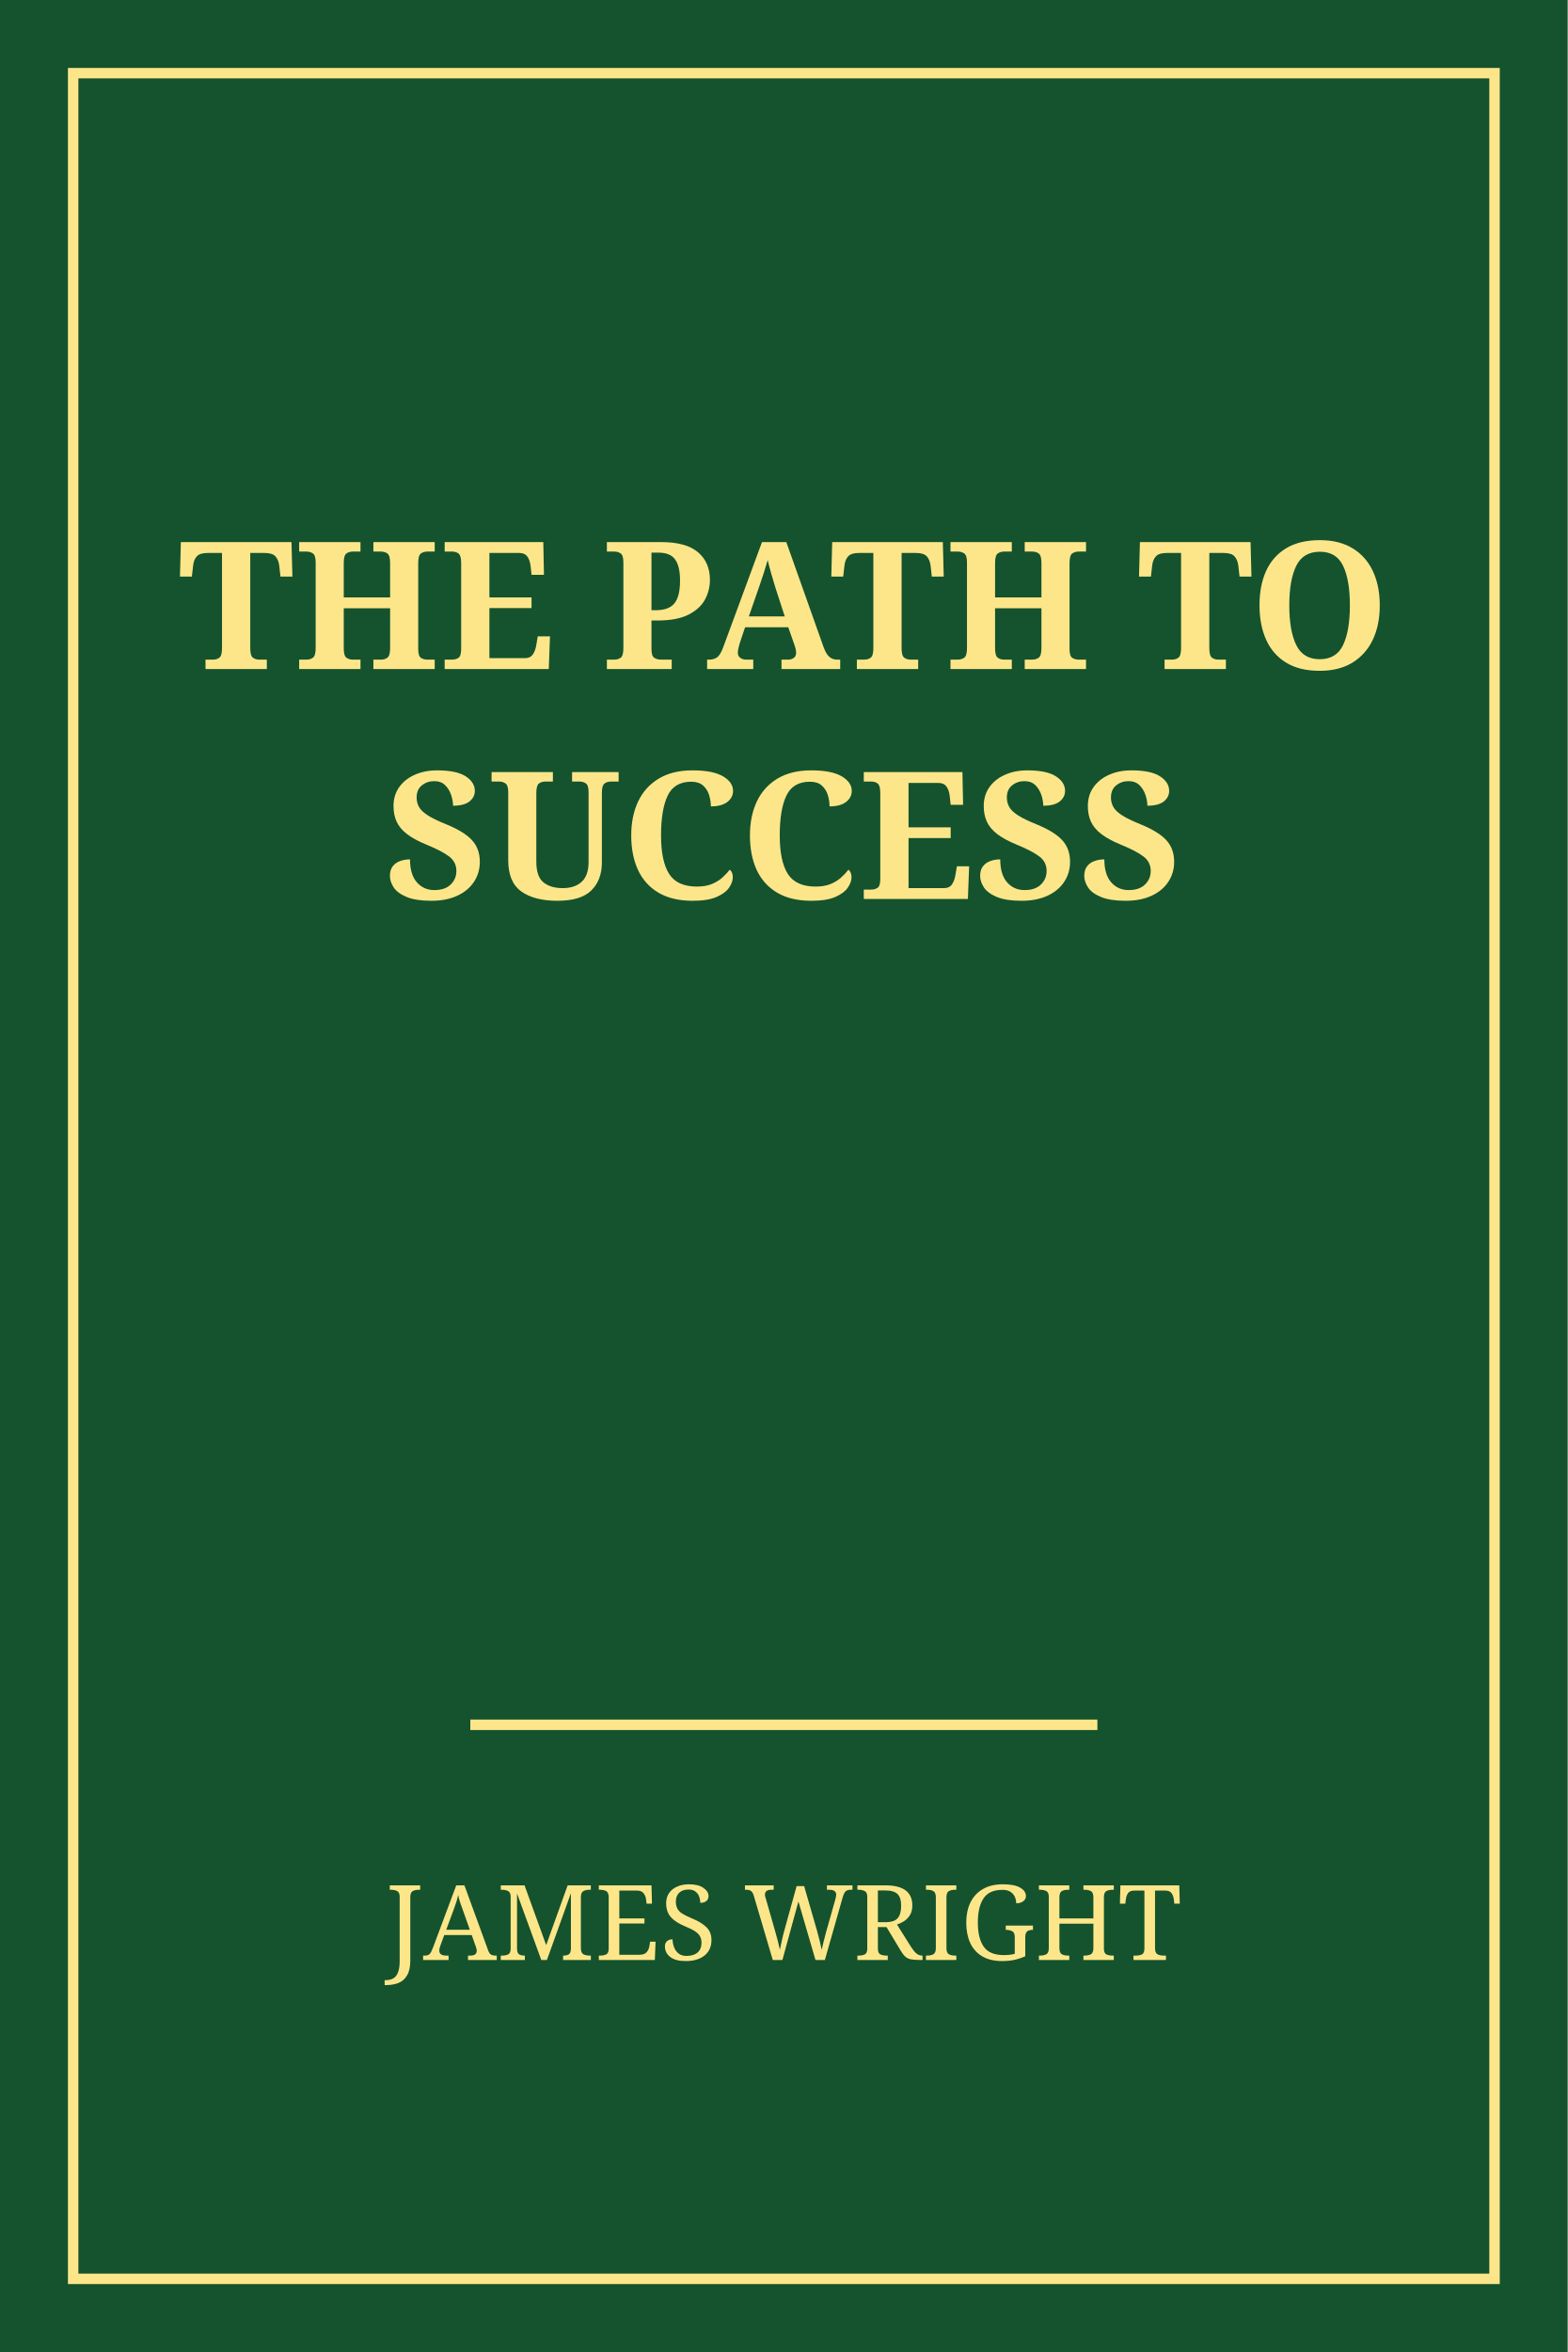
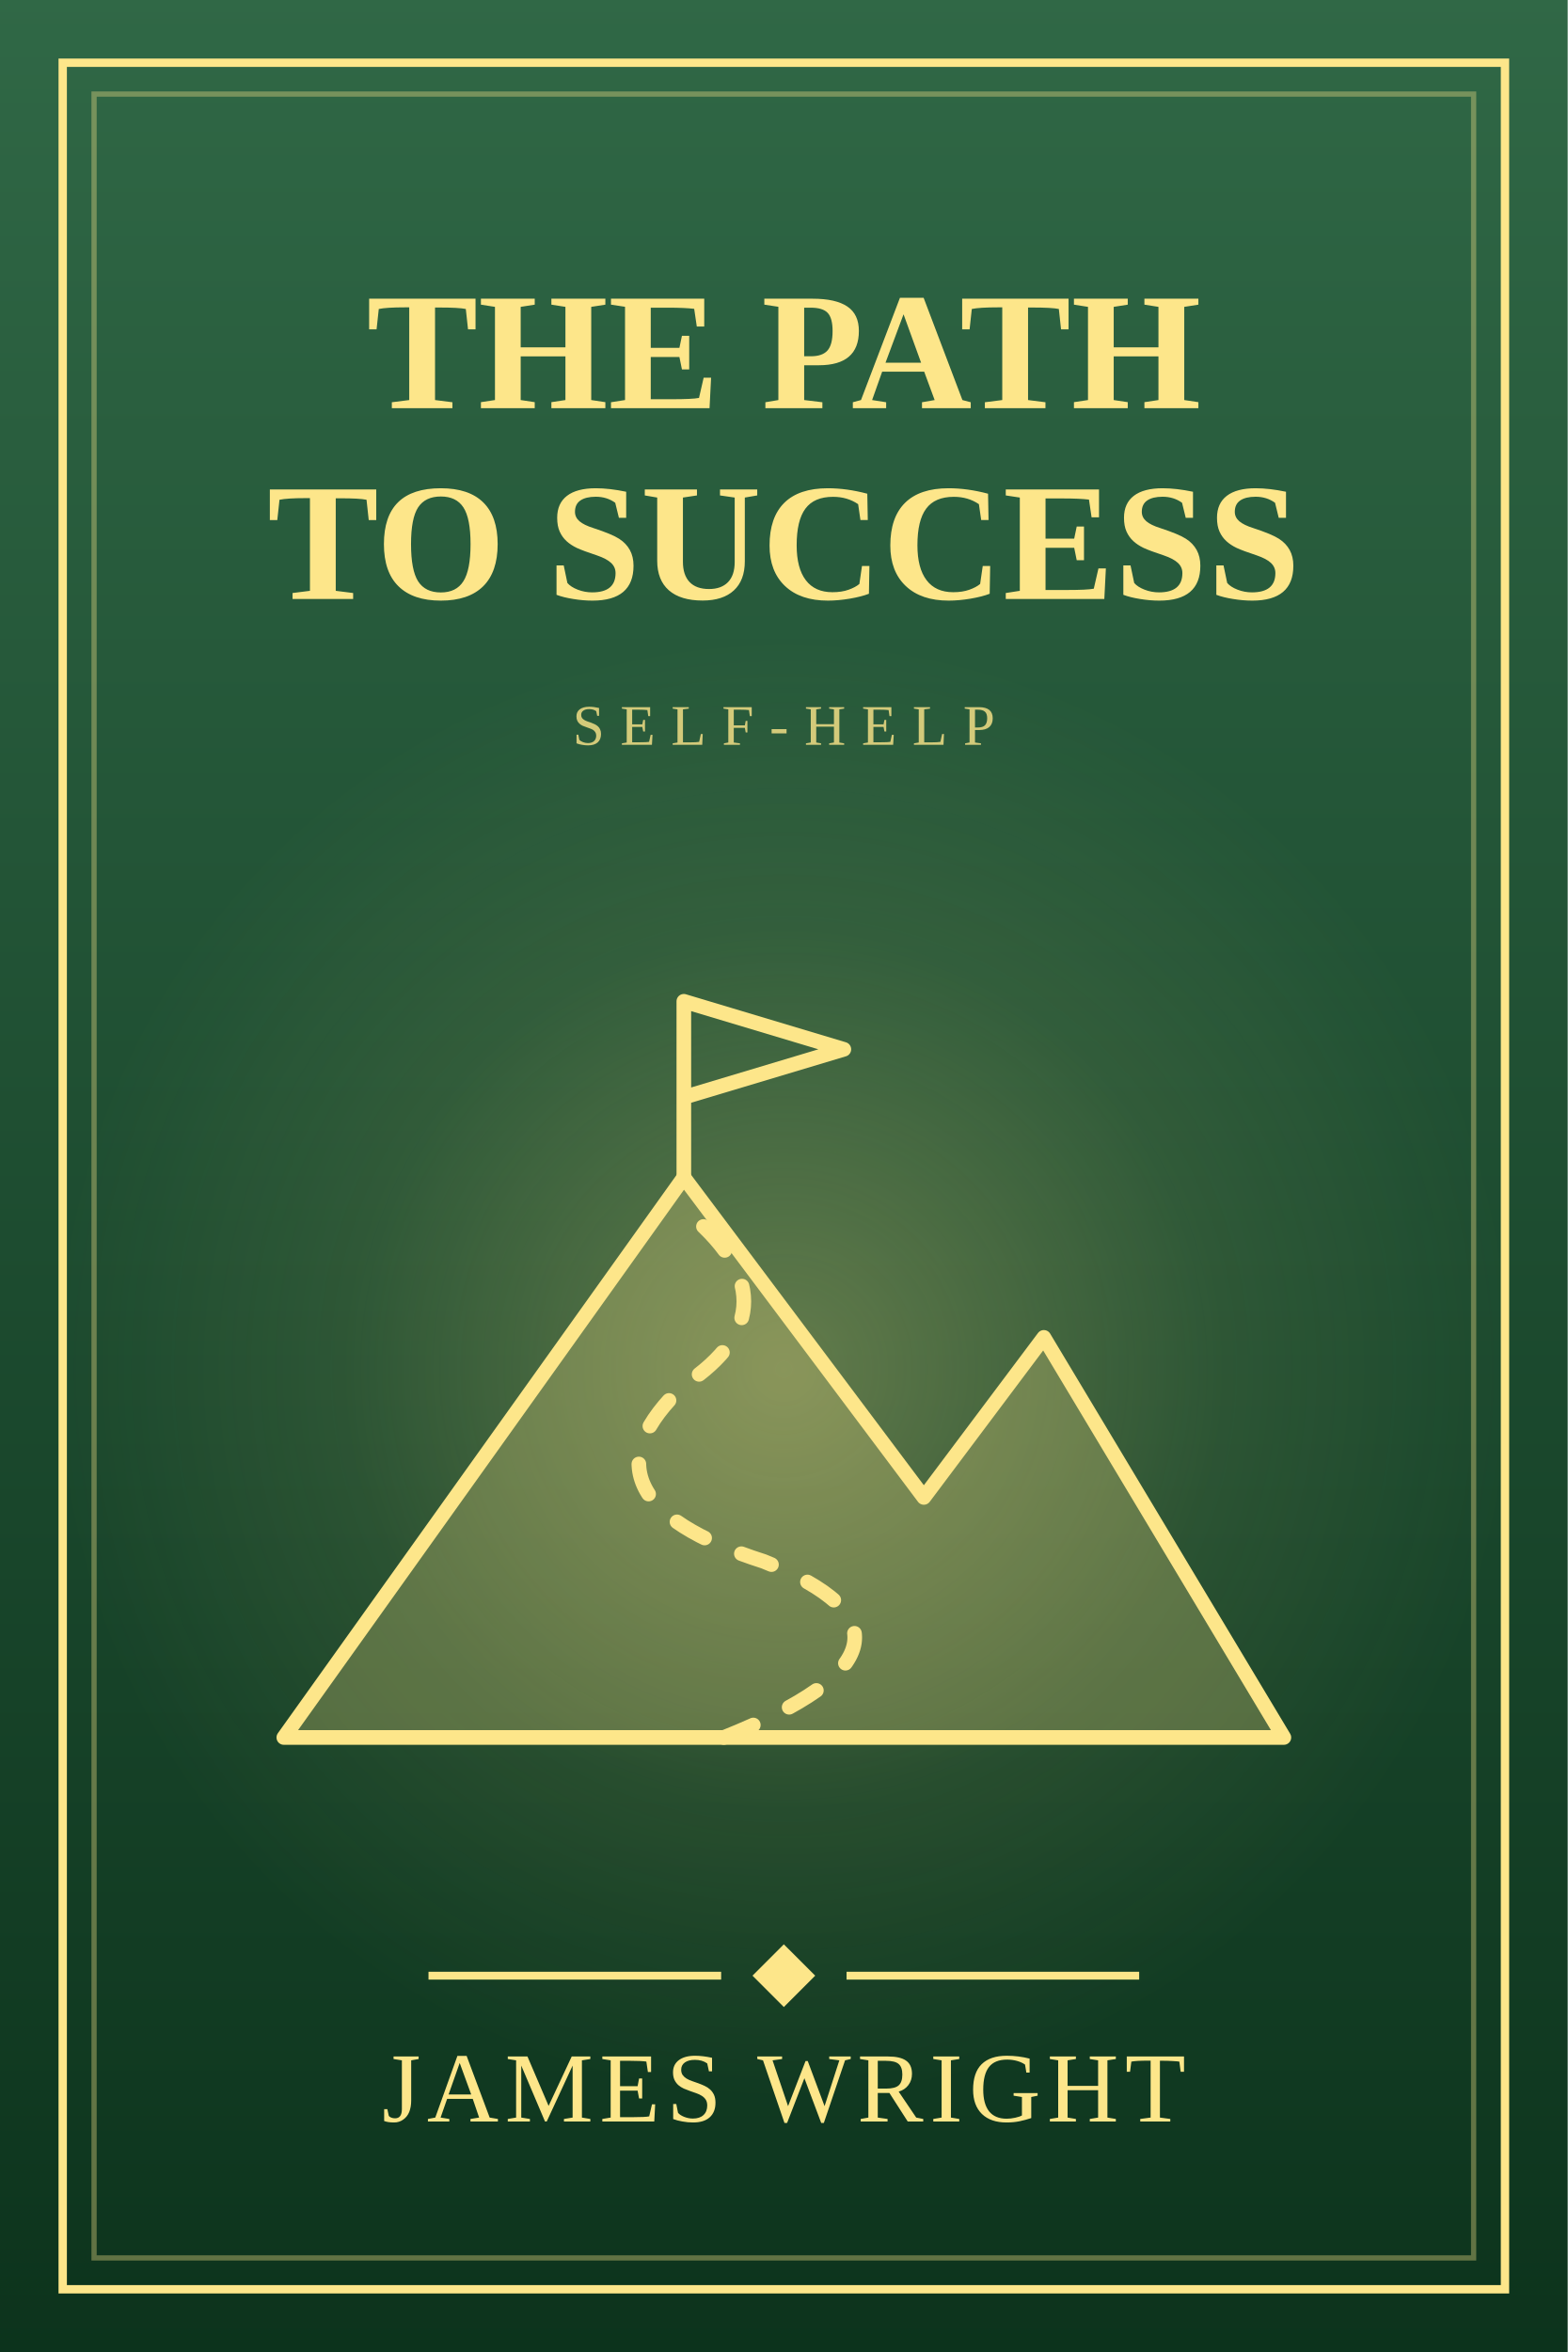
<svg xmlns="http://www.w3.org/2000/svg" viewBox="0 0 300 450" width="300" height="450" role="img" aria-label="The Path to Success by James Wright">
-   <rect width="300" height="450" fill="#14532d" />
-   <rect x="14" y="14" width="272" height="422" fill="none" stroke="#fde68a" stroke-width="2" />
-   <text x="150" y="128" text-anchor="middle" font-family="Georgia, serif" font-size="34" font-weight="bold" fill="#fde68a">THE PATH TO</text>
-   <text x="150" y="172" text-anchor="middle" font-family="Georgia, serif" font-size="34" font-weight="bold" fill="#fde68a">SUCCESS</text>
-   <line x1="90" y1="330" x2="210" y2="330" stroke="#fde68a" stroke-width="2" />
-   <text x="150" y="375" text-anchor="middle" font-family="Georgia, serif" font-size="20" fill="#fde68a">JAMES WRIGHT</text>
+   <defs>
+     <linearGradient id="bg" x1="0" y1="0" x2="0" y2="1">
+       <stop offset="0" stop-color="#306846" />
+       <stop offset="1" stop-color="#0c331c" />
+     </linearGradient>
+     <radialGradient id="glow" cx="150" cy="262" r="140" gradientUnits="userSpaceOnUse">
+       <stop offset="0" stop-color="#fde68a" stop-opacity=".32" />
+       <stop offset=".6" stop-color="#fde68a" stop-opacity=".08" />
+       <stop offset="1" stop-color="#fde68a" stop-opacity="0" />
+     </radialGradient>
+   </defs>
+   <rect width="300" height="450" fill="url(#bg)" />
+   <rect width="300" height="450" fill="url(#glow)" />
+   <rect x="12" y="12" width="276" height="426" fill="none" stroke="#fde68a" stroke-width="1.6" />
+   <rect x="18" y="18" width="264" height="414" fill="none" stroke="#fde68a" stroke-opacity=".35" stroke-width="1" />
+   <text x="150" y="78.1" text-anchor="middle" font-family="Georgia, 'Times New Roman', serif" font-size="32" font-weight="bold" fill="#fde68a">THE PATH</text>
+   <text x="150" y="114.6" text-anchor="middle" font-family="Georgia, 'Times New Roman', serif" font-size="32" font-weight="bold" fill="#fde68a">TO SUCCESS</text>
+   <text x="150" y="142.5" text-anchor="middle" font-family="Georgia, 'Times New Roman', serif" font-size="11" letter-spacing="3" fill="#fde68a" fill-opacity=".8">SELF-HELP</text>
+   <g id="art" transform="translate(150 262) scale(1.531) translate(-2.5 6)" color="#fde68a" stroke="currentColor" fill="none" stroke-width="1.83" stroke-linecap="round" stroke-linejoin="round">
+     <path d="M-60 40 L-10 -30 L20 10 L35 -10 L65 40Z" fill="currentColor" fill-opacity=".25" />
+     <path d="M-5 40 Q25 28 0 18 Q-25 10 -10 -4 Q5 -14 -10 -26" stroke-dasharray="4 5" />
+     <path d="M-10 -30 V-52 L10 -46 L-10 -40" />
+   </g>
+   <path d="M82 378 H138 M162 378 H218" stroke="#fde68a" stroke-width="1.5" />
+   <path d="M150 372 l6 6 l-6 6 l-6 -6z" fill="#fde68a" />
+   <text x="150" y="405.9" text-anchor="middle" font-family="Georgia, 'Times New Roman', serif" font-size="19" letter-spacing="1.2" fill="#fde68a">JAMES WRIGHT</text>
</svg>
